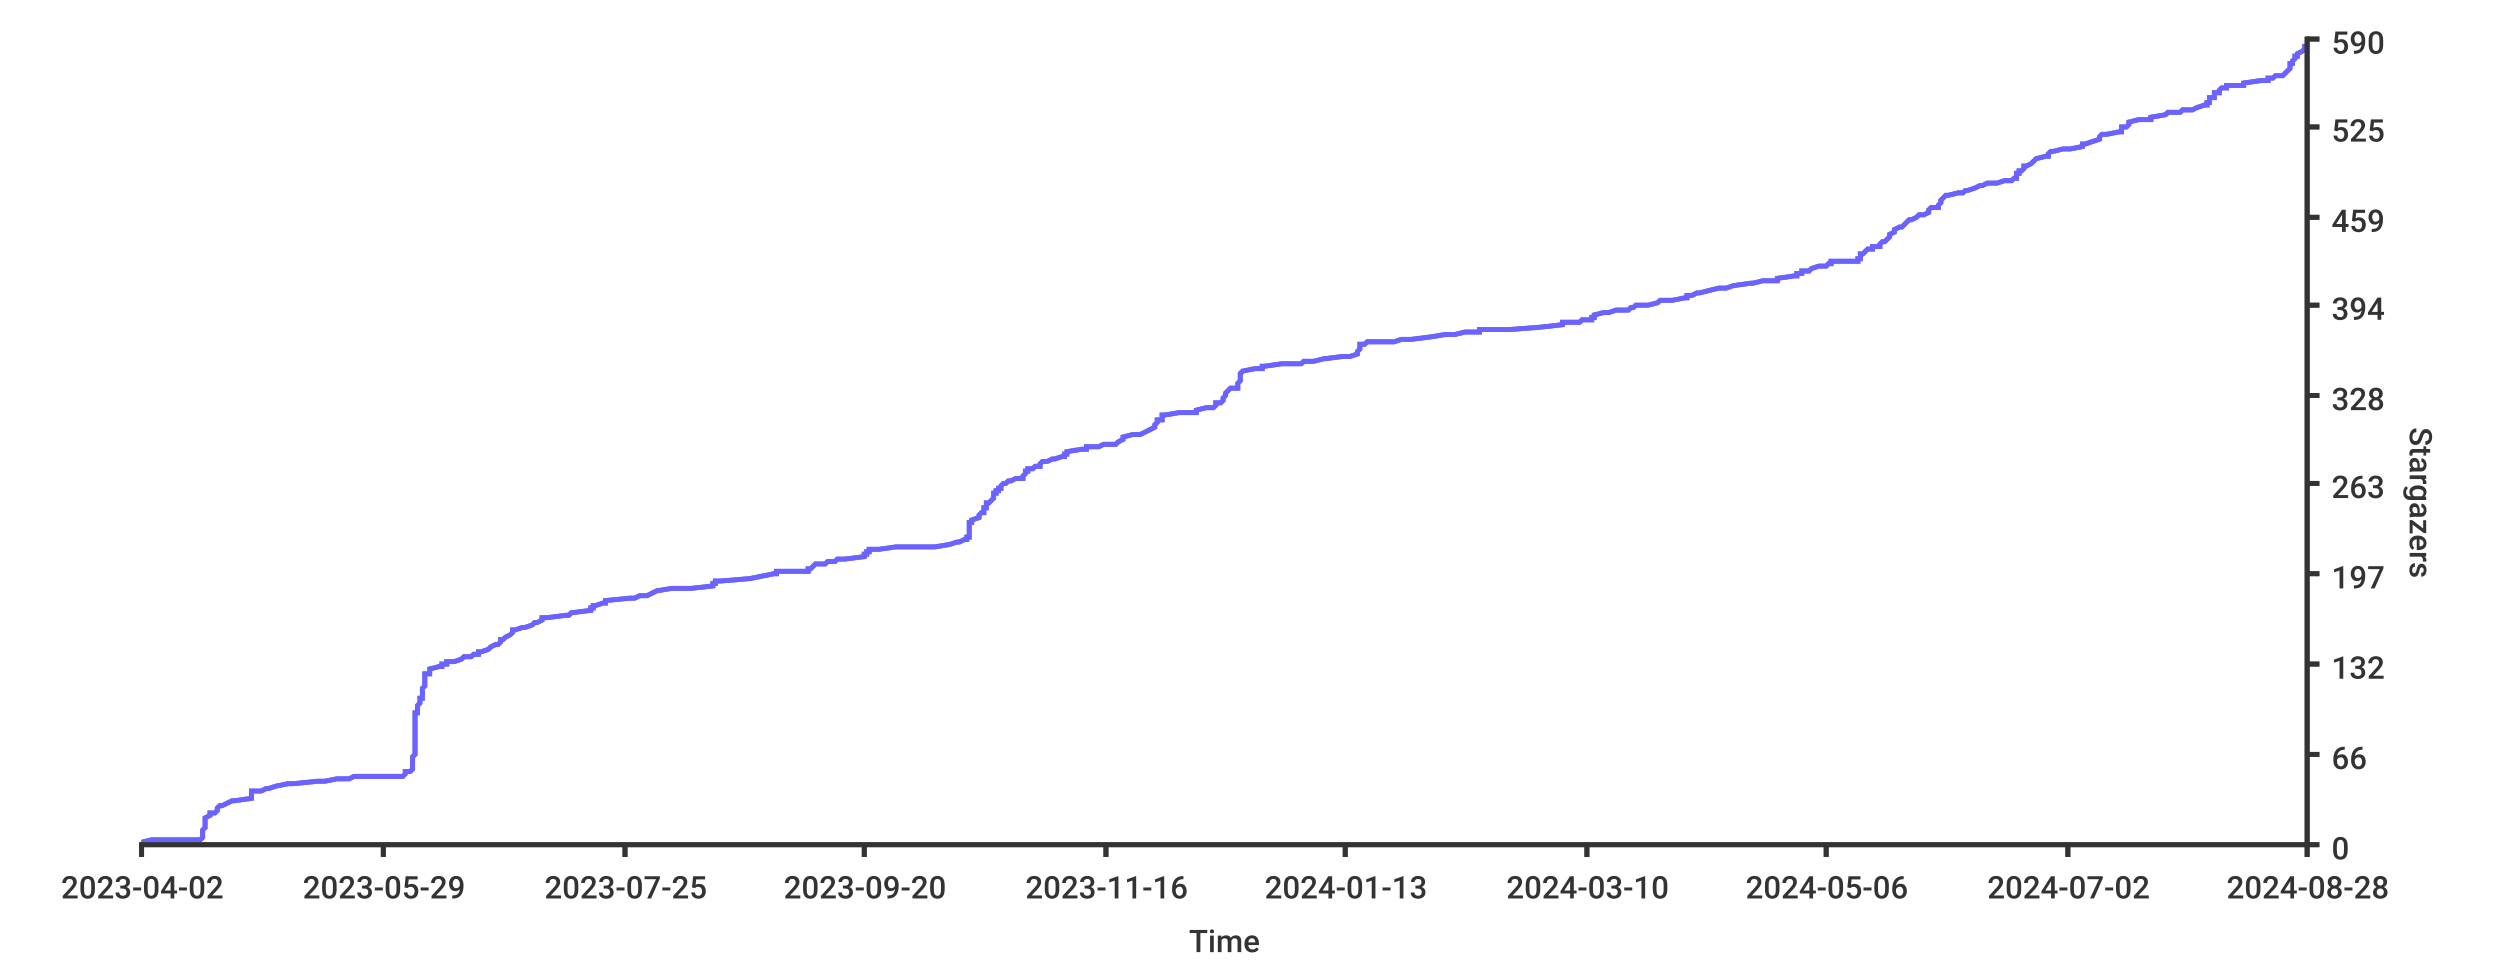
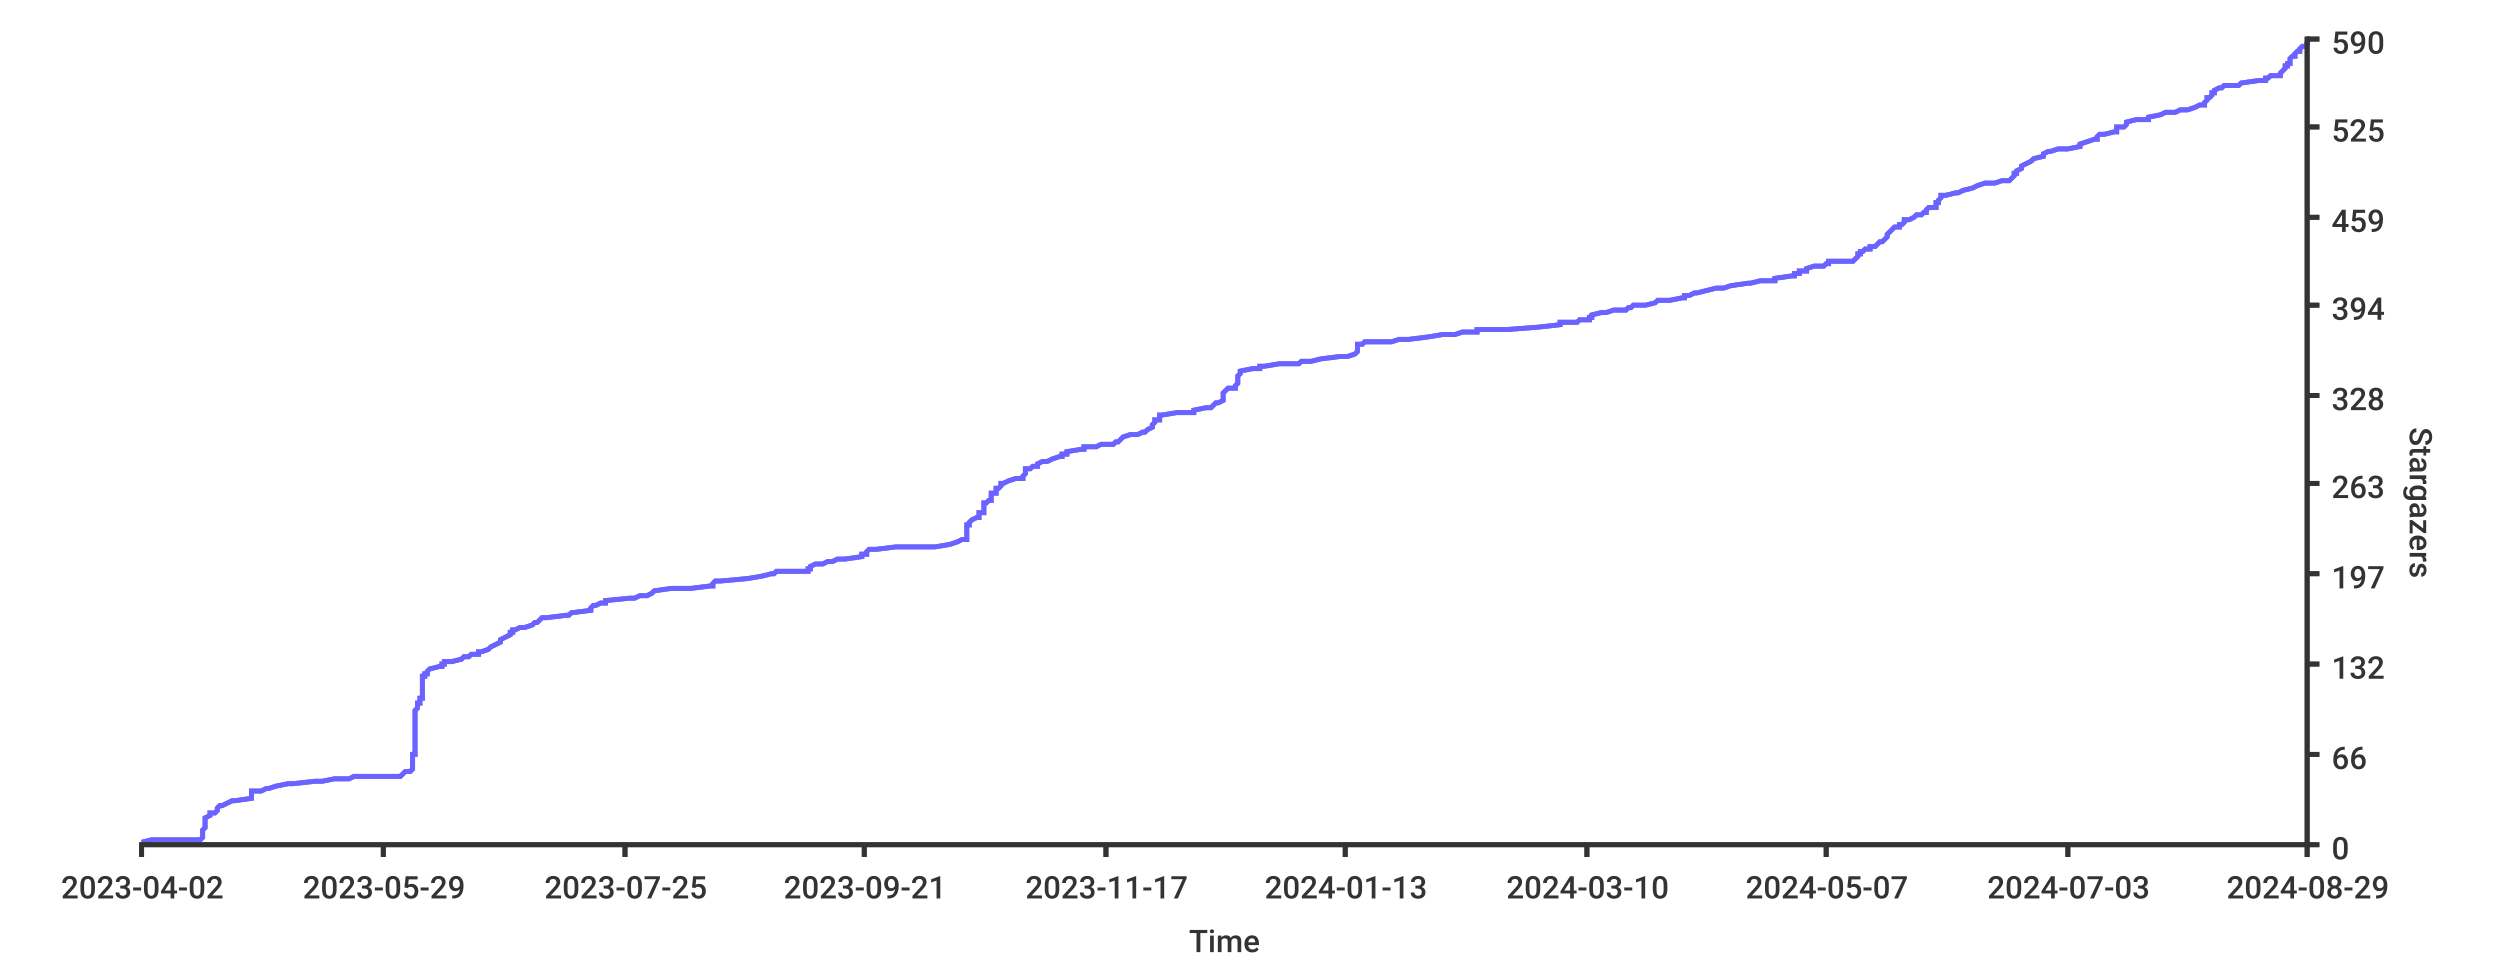
<svg xmlns="http://www.w3.org/2000/svg" width="1024px" height="400px">
  <style type="text/css">
path { fill: none; stroke: rgb(51,51,51); }
path.series { stroke: #6b63ff; }
rect.background { fill: rgb(255,255,255); stroke: none; }

text {
	stroke-width: 0;
	stroke: none;
	fill: rgba(51,51,51,1.0);
	font-size: 12.8px;
	font-family: 'Roboto Medium', sans-serif;
}
</style>
  <rect class="background" rx="8" x="0" y="0" width="1024px" height="400px" />
-   <rect x="0" y="0" width="1024px" height="400px" class="background" rx="8" />
-   <path stroke-width="2" class="series" d="M 58 345 L 62 344 L 82 344 L 83 343 L 83 343 L 83 342 L 83 342 L 83 341 L 83 340 L 83 340 L 84 339 L 84 339 L 84 338 L 84 338 L 84 337 L 84 337 L 84 336 L 84 335 L 84 335 L 86 334 L 86 334 L 86 333 L 88 333 L 89 332 L 89 332 L 89 331 L 90 330 L 91 330 L 93 329 L 93 329 L 95 328 L 96 328 L 103 327 L 103 326 L 103 326 L 103 325 L 103 325 L 103 324 L 107 324 L 109 323 L 110 323 L 113 322 L 118 321 L 120 321 L 130 320 L 133 320 L 138 319 L 143 319 L 145 318 L 165 318 L 166 317 L 166 316 L 168 316 L 169 315 L 169 315 L 169 314 L 169 314 L 169 313 L 169 313 L 169 312 L 169 311 L 169 311 L 169 310 L 169 310 L 170 309 L 170 309 L 170 308 L 170 307 L 170 307 L 170 306 L 170 306 L 170 305 L 170 305 L 170 304 L 170 304 L 170 303 L 170 302 L 170 302 L 170 301 L 170 301 L 170 300 L 170 300 L 170 299 L 170 299 L 170 298 L 170 297 L 170 297 L 170 296 L 170 296 L 170 295 L 170 295 L 170 294 L 170 293 L 170 293 L 170 292 L 171 292 L 171 291 L 171 291 L 171 290 L 171 290 L 171 289 L 172 288 L 172 288 L 172 287 L 172 287 L 172 286 L 173 286 L 173 285 L 173 285 L 173 284 L 173 283 L 173 283 L 173 282 L 173 282 L 174 281 L 174 281 L 174 280 L 174 280 L 174 279 L 174 278 L 174 278 L 174 277 L 174 277 L 174 276 L 176 276 L 176 275 L 176 274 L 176 274 L 180 273 L 181 273 L 181 272 L 183 272 L 183 271 L 186 271 L 189 270 L 190 269 L 193 269 L 194 268 L 196 268 L 196 267 L 197 267 L 200 266 L 200 266 L 201 265 L 203 264 L 204 264 L 205 263 L 205 263 L 205 262 L 206 262 L 207 261 L 209 260 L 209 260 L 210 259 L 210 259 L 210 258 L 211 258 L 214 257 L 215 257 L 218 256 L 219 255 L 220 255 L 222 254 L 222 254 L 222 253 L 224 253 L 232 252 L 233 252 L 234 251 L 242 250 L 242 250 L 242 249 L 243 249 L 243 248 L 244 248 L 247 247 L 248 247 L 248 246 L 258 245 L 260 245 L 262 244 L 265 244 L 267 243 L 267 243 L 269 242 L 275 241 L 283 241 L 292 240 L 292 240 L 292 239 L 293 239 L 293 238 L 295 238 L 307 237 L 312 236 L 312 236 L 317 235 L 318 235 L 318 234 L 331 234 L 331 233 L 332 233 L 333 232 L 334 231 L 338 231 L 339 230 L 342 230 L 343 229 L 346 229 L 354 228 L 354 227 L 355 227 L 355 226 L 356 226 L 356 225 L 360 225 L 367 224 L 383 224 L 389 223 L 392 222 L 393 222 L 395 221 L 396 221 L 396 220 L 397 220 L 397 219 L 397 219 L 397 218 L 397 217 L 397 217 L 397 216 L 397 216 L 397 215 L 397 215 L 397 214 L 398 214 L 398 213 L 401 212 L 401 212 L 401 211 L 401 211 L 402 210 L 403 210 L 403 209 L 403 208 L 404 208 L 404 207 L 404 207 L 404 206 L 405 206 L 406 205 L 406 205 L 407 204 L 407 203 L 407 203 L 407 202 L 408 202 L 408 201 L 409 201 L 409 200 L 410 200 L 410 199 L 411 198 L 412 198 L 413 197 L 414 197 L 416 196 L 419 196 L 419 195 L 420 194 L 420 194 L 420 193 L 421 193 L 421 192 L 423 192 L 424 191 L 426 191 L 426 190 L 427 189 L 429 189 L 431 188 L 432 188 L 435 187 L 436 187 L 436 186 L 437 186 L 437 185 L 443 184 L 445 184 L 445 183 L 450 183 L 452 182 L 457 182 L 458 181 L 458 181 L 460 180 L 460 179 L 460 179 L 464 178 L 467 178 L 469 177 L 469 177 L 471 176 L 473 175 L 473 175 L 473 174 L 473 174 L 474 173 L 474 173 L 474 172 L 476 172 L 476 171 L 476 170 L 477 170 L 483 169 L 490 169 L 490 168 L 490 168 L 494 167 L 497 167 L 498 166 L 498 165 L 500 165 L 501 164 L 501 164 L 501 163 L 501 163 L 502 162 L 502 161 L 502 161 L 503 160 L 503 160 L 504 159 L 507 159 L 507 158 L 507 158 L 507 157 L 508 156 L 508 156 L 508 155 L 508 155 L 508 154 L 508 154 L 508 153 L 508 153 L 509 152 L 514 151 L 517 151 L 517 150 L 518 150 L 525 149 L 533 149 L 534 148 L 538 148 L 542 147 L 550 146 L 553 146 L 556 145 L 556 145 L 556 144 L 556 144 L 557 143 L 557 142 L 557 142 L 557 141 L 559 141 L 560 140 L 571 140 L 574 139 L 578 139 L 586 138 L 592 137 L 596 137 L 600 136 L 606 136 L 606 135 L 618 135 L 631 134 L 631 134 L 640 133 L 640 132 L 647 132 L 648 131 L 652 131 L 652 130 L 653 130 L 653 129 L 657 128 L 659 128 L 662 127 L 667 127 L 668 126 L 669 126 L 670 125 L 675 125 L 679 124 L 680 123 L 685 123 L 690 122 L 691 122 L 691 121 L 693 121 L 695 120 L 696 120 L 700 119 L 704 118 L 707 118 L 710 117 L 710 117 L 717 116 L 718 116 L 722 115 L 728 115 L 728 114 L 735 113 L 736 113 L 736 112 L 738 112 L 738 111 L 741 111 L 742 110 L 745 109 L 748 109 L 749 108 L 750 108 L 750 107 L 761 107 L 761 106 L 762 106 L 762 105 L 762 104 L 763 104 L 764 103 L 764 103 L 765 102 L 767 102 L 767 101 L 770 101 L 770 100 L 771 99 L 772 99 L 773 98 L 773 98 L 774 97 L 774 97 L 774 96 L 776 95 L 776 95 L 776 94 L 776 94 L 778 93 L 779 93 L 780 92 L 780 92 L 781 91 L 782 90 L 783 90 L 785 89 L 785 89 L 786 88 L 788 88 L 790 87 L 790 87 L 790 86 L 791 85 L 794 85 L 794 84 L 794 84 L 795 83 L 795 83 L 795 82 L 795 82 L 796 81 L 797 80 L 798 80 L 802 79 L 804 79 L 805 78 L 806 78 L 809 77 L 811 76 L 812 76 L 814 75 L 818 75 L 821 74 L 824 74 L 825 73 L 826 73 L 826 72 L 826 71 L 827 71 L 827 70 L 828 70 L 829 69 L 829 69 L 829 68 L 830 68 L 832 67 L 833 66 L 833 66 L 834 65 L 834 65 L 838 64 L 839 64 L 839 63 L 840 62 L 841 62 L 845 61 L 848 61 L 853 60 L 853 60 L 853 59 L 854 59 L 857 58 L 860 57 L 860 57 L 860 56 L 860 56 L 861 55 L 863 55 L 868 54 L 869 54 L 869 53 L 869 52 L 871 52 L 872 51 L 872 51 L 872 50 L 872 50 L 876 49 L 881 49 L 881 48 L 887 47 L 887 47 L 888 46 L 893 46 L 894 45 L 898 45 L 900 44 L 903 43 L 904 43 L 904 42 L 905 42 L 905 41 L 905 41 L 905 40 L 907 40 L 907 39 L 907 38 L 909 38 L 909 37 L 909 37 L 910 36 L 912 36 L 912 35 L 919 35 L 919 34 L 926 33 L 929 33 L 929 32 L 931 32 L 932 31 L 935 31 L 936 30 L 937 29 L 937 29 L 938 28 L 938 28 L 938 27 L 938 27 L 938 26 L 939 26 L 939 25 L 940 24 L 940 24 L 940 23 L 941 23 L 941 22 L 941 22 L 943 21 L 943 21 L 944 20 L 944 19 L 945 19" />
-   <path class="series" d="M 58 345 L 62 344 L 82 344 L 83 343 L 83 343 L 83 342 L 83 342 L 83 341 L 83 340 L 83 340 L 84 339 L 84 339 L 84 338 L 84 338 L 84 337 L 84 337 L 84 336 L 84 335 L 84 335 L 86 334 L 86 334 L 86 333 L 88 333 L 89 332 L 89 332 L 89 331 L 90 330 L 91 330 L 93 329 L 93 329 L 95 328 L 96 328 L 103 327 L 103 326 L 103 326 L 103 325 L 103 325 L 103 324 L 107 324 L 109 323 L 110 323 L 113 322 L 118 321 L 120 321 L 130 320 L 133 320 L 138 319 L 143 319 L 145 318 L 165 318 L 166 317 L 166 316 L 168 316 L 169 315 L 169 315 L 169 314 L 169 314 L 169 313 L 169 313 L 169 312 L 169 311 L 169 311 L 169 310 L 169 310 L 170 309 L 170 309 L 170 308 L 170 307 L 170 307 L 170 306 L 170 306 L 170 305 L 170 305 L 170 304 L 170 304 L 170 303 L 170 302 L 170 302 L 170 301 L 170 301 L 170 300 L 170 300 L 170 299 L 170 299 L 170 298 L 170 297 L 170 297 L 170 296 L 170 296 L 170 295 L 170 295 L 170 294 L 170 293 L 170 293 L 170 292 L 171 292 L 171 291 L 171 291 L 171 290 L 171 290 L 171 289 L 172 288 L 172 288 L 172 287 L 172 287 L 172 286 L 173 286 L 173 285 L 173 285 L 173 284 L 173 283 L 173 283 L 173 282 L 173 282 L 174 281 L 174 281 L 174 280 L 174 280 L 174 279 L 174 278 L 174 278 L 174 277 L 174 277 L 174 276 L 176 276 L 176 275 L 176 274 L 176 274 L 180 273 L 181 273 L 181 272 L 183 272 L 183 271 L 186 271 L 189 270 L 190 269 L 193 269 L 194 268 L 196 268 L 196 267 L 197 267 L 200 266 L 200 266 L 201 265 L 203 264 L 204 264 L 205 263 L 205 263 L 205 262 L 206 262 L 207 261 L 209 260 L 209 260 L 210 259 L 210 259 L 210 258 L 211 258 L 214 257 L 215 257 L 218 256 L 219 255 L 220 255 L 222 254 L 222 254 L 222 253 L 224 253 L 232 252 L 233 252 L 234 251 L 242 250 L 242 250 L 242 249 L 243 249 L 243 248 L 244 248 L 247 247 L 248 247 L 248 246 L 258 245 L 260 245 L 262 244 L 265 244 L 267 243 L 267 243 L 269 242 L 275 241 L 283 241 L 292 240 L 292 240 L 292 239 L 293 239 L 293 238 L 295 238 L 307 237 L 312 236 L 312 236 L 317 235 L 318 235 L 318 234 L 331 234 L 331 233 L 332 233 L 333 232 L 334 231 L 338 231 L 339 230 L 342 230 L 343 229 L 346 229 L 354 228 L 354 227 L 355 227 L 355 226 L 356 226 L 356 225 L 360 225 L 367 224 L 383 224 L 389 223 L 392 222 L 393 222 L 395 221 L 396 221 L 396 220 L 397 220 L 397 219 L 397 219 L 397 218 L 397 217 L 397 217 L 397 216 L 397 216 L 397 215 L 397 215 L 397 214 L 398 214 L 398 213 L 401 212 L 401 212 L 401 211 L 401 211 L 402 210 L 403 210 L 403 209 L 403 208 L 404 208 L 404 207 L 404 207 L 404 206 L 405 206 L 406 205 L 406 205 L 407 204 L 407 203 L 407 203 L 407 202 L 408 202 L 408 201 L 409 201 L 409 200 L 410 200 L 410 199 L 411 198 L 412 198 L 413 197 L 414 197 L 416 196 L 419 196 L 419 195 L 420 194 L 420 194 L 420 193 L 421 193 L 421 192 L 423 192 L 424 191 L 426 191 L 426 190 L 427 189 L 429 189 L 431 188 L 432 188 L 435 187 L 436 187 L 436 186 L 437 186 L 437 185 L 443 184 L 445 184 L 445 183 L 450 183 L 452 182 L 457 182 L 458 181 L 458 181 L 460 180 L 460 179 L 460 179 L 464 178 L 467 178 L 469 177 L 469 177 L 471 176 L 473 175 L 473 175 L 473 174 L 473 174 L 474 173 L 474 173 L 474 172 L 476 172 L 476 171 L 476 170 L 477 170 L 483 169 L 490 169 L 490 168 L 490 168 L 494 167 L 497 167 L 498 166 L 498 165 L 500 165 L 501 164 L 501 164 L 501 163 L 501 163 L 502 162 L 502 161 L 502 161 L 503 160 L 503 160 L 504 159 L 507 159 L 507 158 L 507 158 L 507 157 L 508 156 L 508 156 L 508 155 L 508 155 L 508 154 L 508 154 L 508 153 L 508 153 L 509 152 L 514 151 L 517 151 L 517 150 L 518 150 L 525 149 L 533 149 L 534 148 L 538 148 L 542 147 L 550 146 L 553 146 L 556 145 L 556 145 L 556 144 L 556 144 L 557 143 L 557 142 L 557 142 L 557 141 L 559 141 L 560 140 L 571 140 L 574 139 L 578 139 L 586 138 L 592 137 L 596 137 L 600 136 L 606 136 L 606 135 L 618 135 L 631 134 L 631 134 L 640 133 L 640 132 L 647 132 L 648 131 L 652 131 L 652 130 L 653 130 L 653 129 L 657 128 L 659 128 L 662 127 L 667 127 L 668 126 L 669 126 L 670 125 L 675 125 L 679 124 L 680 123 L 685 123 L 690 122 L 691 122 L 691 121 L 693 121 L 695 120 L 696 120 L 700 119 L 704 118 L 707 118 L 710 117 L 710 117 L 717 116 L 718 116 L 722 115 L 728 115 L 728 114 L 735 113 L 736 113 L 736 112 L 738 112 L 738 111 L 741 111 L 742 110 L 745 109 L 748 109 L 749 108 L 750 108 L 750 107 L 761 107 L 761 106 L 762 106 L 762 105 L 762 104 L 763 104 L 764 103 L 764 103 L 765 102 L 767 102 L 767 101 L 770 101 L 770 100 L 771 99 L 772 99 L 773 98 L 773 98 L 774 97 L 774 97 L 774 96 L 776 95 L 776 95 L 776 94 L 776 94 L 778 93 L 779 93 L 780 92 L 780 92 L 781 91 L 782 90 L 783 90 L 785 89 L 785 89 L 786 88 L 788 88 L 790 87 L 790 87 L 790 86 L 791 85 L 794 85 L 794 84 L 794 84 L 795 83 L 795 83 L 795 82 L 795 82 L 796 81 L 797 80 L 798 80 L 802 79 L 804 79 L 805 78 L 806 78 L 809 77 L 811 76 L 812 76 L 814 75 L 818 75 L 821 74 L 824 74 L 825 73 L 826 73 L 826 72 L 826 71 L 827 71 L 827 70 L 828 70 L 829 69 L 829 69 L 829 68 L 830 68 L 832 67 L 833 66 L 833 66 L 834 65 L 834 65 L 838 64 L 839 64 L 839 63 L 840 62 L 841 62 L 845 61 L 848 61 L 853 60 L 853 60 L 853 59 L 854 59 L 857 58 L 860 57 L 860 57 L 860 56 L 860 56 L 861 55 L 863 55 L 868 54 L 869 54 L 869 53 L 869 52 L 871 52 L 872 51 L 872 51 L 872 50 L 872 50 L 876 49 L 881 49 L 881 48 L 887 47 L 887 47 L 888 46 L 893 46 L 894 45 L 898 45 L 900 44 L 903 43 L 904 43 L 904 42 L 905 42 L 905 41 L 905 41 L 905 40 L 907 40 L 907 39 L 907 38 L 909 38 L 909 37 L 909 37 L 910 36 L 912 36 L 912 35 L 919 35 L 919 34 L 926 33 L 929 33 L 929 32 L 931 32 L 932 31 L 935 31 L 936 30 L 937 29 L 937 29 L 938 28 L 938 28 L 938 27 L 938 27 L 938 26 L 939 26 L 939 25 L 940 24 L 940 24 L 940 23 L 941 23 L 941 22 L 941 22 L 943 21 L 943 21 L 944 20 L 944 19 L 945 19" stroke-width="2" />
+   <rect class="background" rx="8" x="0" y="0" width="1024px" height="400px" />
+   <path stroke-width="2" class="series" d="M 58 345 L 62 344 L 82 344 L 83 343 L 83 343 L 83 342 L 83 342 L 83 341 L 83 340 L 83 340 L 84 339 L 84 339 L 84 338 L 84 338 L 84 337 L 84 337 L 84 336 L 84 335 L 84 335 L 86 334 L 86 334 L 86 333 L 88 333 L 89 332 L 89 332 L 89 331 L 90 330 L 91 330 L 93 329 L 93 329 L 95 328 L 96 328 L 103 327 L 103 326 L 103 326 L 103 325 L 103 325 L 103 324 L 107 324 L 109 323 L 110 323 L 113 322 L 118 321 L 120 321 L 129 320 L 132 320 L 137 319 L 143 319 L 145 318 L 164 318 L 165 317 L 166 316 L 168 316 L 169 315 L 169 315 L 169 314 L 169 314 L 169 313 L 169 313 L 169 312 L 169 311 L 169 311 L 169 310 L 169 310 L 169 309 L 170 309 L 170 308 L 170 307 L 170 307 L 170 306 L 170 306 L 170 305 L 170 305 L 170 304 L 170 304 L 170 303 L 170 302 L 170 302 L 170 301 L 170 301 L 170 300 L 170 300 L 170 299 L 170 299 L 170 298 L 170 297 L 170 297 L 170 296 L 170 296 L 170 295 L 170 295 L 170 294 L 170 293 L 170 293 L 170 292 L 170 292 L 170 291 L 170 291 L 171 290 L 171 290 L 171 289 L 171 288 L 172 288 L 172 287 L 172 287 L 172 286 L 173 286 L 173 285 L 173 285 L 173 284 L 173 283 L 173 283 L 173 282 L 173 282 L 173 281 L 173 281 L 173 280 L 173 280 L 173 279 L 173 278 L 173 278 L 173 277 L 174 277 L 174 276 L 175 276 L 175 275 L 176 274 L 176 274 L 180 273 L 181 273 L 181 272 L 182 272 L 182 271 L 185 271 L 189 270 L 190 269 L 192 269 L 193 268 L 196 268 L 196 267 L 197 267 L 200 266 L 200 266 L 201 265 L 203 264 L 203 264 L 205 263 L 205 263 L 205 262 L 205 262 L 207 261 L 209 260 L 209 260 L 209 259 L 210 259 L 210 258 L 211 258 L 213 257 L 215 257 L 218 256 L 219 255 L 220 255 L 221 254 L 221 254 L 222 253 L 224 253 L 232 252 L 233 252 L 234 251 L 242 250 L 242 250 L 242 249 L 242 249 L 243 248 L 244 248 L 246 247 L 248 247 L 248 246 L 258 245 L 260 245 L 262 244 L 265 244 L 267 243 L 267 243 L 268 242 L 275 241 L 283 241 L 291 240 L 292 240 L 292 239 L 292 239 L 293 238 L 295 238 L 306 237 L 312 236 L 312 236 L 316 235 L 317 235 L 318 234 L 331 234 L 331 233 L 332 233 L 332 232 L 334 231 L 337 231 L 339 230 L 341 230 L 343 229 L 346 229 L 353 228 L 353 227 L 355 227 L 355 226 L 355 226 L 356 225 L 359 225 L 367 224 L 383 224 L 389 223 L 392 222 L 392 222 L 394 221 L 396 221 L 396 220 L 396 220 L 396 219 L 396 219 L 396 218 L 396 217 L 396 217 L 396 216 L 396 216 L 396 215 L 397 215 L 397 214 L 397 214 L 398 213 L 400 212 L 401 212 L 401 211 L 401 211 L 401 210 L 403 210 L 403 209 L 403 208 L 403 208 L 403 207 L 403 207 L 403 206 L 404 206 L 405 205 L 406 205 L 406 204 L 406 203 L 406 203 L 406 202 L 408 202 L 408 201 L 408 201 L 408 200 L 409 200 L 410 199 L 410 198 L 411 198 L 413 197 L 413 197 L 416 196 L 419 196 L 419 195 L 420 194 L 420 194 L 420 193 L 420 193 L 420 192 L 422 192 L 423 191 L 425 191 L 425 190 L 427 189 L 429 189 L 431 188 L 431 188 L 434 187 L 435 187 L 435 186 L 437 186 L 437 185 L 443 184 L 444 184 L 444 183 L 449 183 L 451 182 L 456 182 L 457 181 L 458 181 L 459 180 L 460 179 L 460 179 L 463 178 L 466 178 L 468 177 L 469 177 L 470 176 L 472 175 L 472 175 L 472 174 L 472 174 L 473 173 L 473 173 L 473 172 L 475 172 L 475 171 L 475 170 L 476 170 L 482 169 L 489 169 L 489 168 L 489 168 L 494 167 L 496 167 L 497 166 L 498 165 L 499 165 L 501 164 L 501 164 L 501 163 L 501 163 L 501 162 L 501 161 L 501 161 L 502 160 L 502 160 L 503 159 L 506 159 L 506 158 L 506 158 L 507 157 L 507 156 L 507 156 L 507 155 L 507 155 L 507 154 L 507 154 L 508 153 L 508 153 L 508 152 L 513 151 L 516 151 L 516 150 L 518 150 L 524 149 L 532 149 L 533 148 L 537 148 L 541 147 L 549 146 L 552 146 L 555 145 L 555 145 L 556 144 L 556 144 L 556 143 L 556 142 L 556 142 L 556 141 L 558 141 L 559 140 L 570 140 L 573 139 L 577 139 L 585 138 L 591 137 L 596 137 L 599 136 L 605 136 L 605 135 L 617 135 L 630 134 L 630 134 L 639 133 L 639 132 L 646 132 L 647 131 L 651 131 L 651 130 L 652 130 L 652 129 L 656 128 L 658 128 L 661 127 L 666 127 L 667 126 L 668 126 L 669 125 L 674 125 L 678 124 L 679 123 L 684 123 L 689 122 L 690 122 L 690 121 L 692 121 L 694 120 L 695 120 L 699 119 L 703 118 L 706 118 L 709 117 L 709 117 L 716 116 L 717 116 L 721 115 L 727 115 L 727 114 L 734 113 L 735 113 L 735 112 L 737 112 L 737 111 L 740 111 L 740 110 L 743 109 L 747 109 L 748 108 L 749 108 L 749 107 L 759 107 L 760 106 L 760 106 L 761 105 L 761 104 L 762 104 L 762 103 L 763 103 L 764 102 L 766 102 L 766 101 L 768 101 L 769 100 L 770 99 L 771 99 L 772 98 L 772 98 L 773 97 L 773 97 L 773 96 L 774 95 L 774 95 L 775 94 L 775 94 L 776 93 L 778 93 L 778 92 L 779 92 L 780 91 L 780 90 L 782 90 L 784 89 L 784 89 L 785 88 L 787 88 L 788 87 L 789 87 L 789 86 L 790 85 L 793 85 L 793 84 L 793 84 L 793 83 L 794 83 L 794 82 L 794 82 L 795 81 L 795 80 L 797 80 L 801 79 L 802 79 L 804 78 L 804 78 L 808 77 L 810 76 L 810 76 L 813 75 L 817 75 L 820 74 L 823 74 L 824 73 L 824 73 L 825 72 L 825 71 L 826 71 L 826 70 L 826 70 L 828 69 L 828 69 L 828 68 L 828 68 L 830 67 L 832 66 L 832 66 L 833 65 L 833 65 L 837 64 L 837 64 L 837 63 L 839 62 L 840 62 L 843 61 L 847 61 L 852 60 L 852 60 L 852 59 L 852 59 L 855 58 L 858 57 L 859 57 L 859 56 L 859 56 L 860 55 L 862 55 L 866 54 L 867 54 L 867 53 L 867 52 L 870 52 L 871 51 L 871 51 L 871 50 L 871 50 L 875 49 L 880 49 L 880 48 L 885 47 L 885 47 L 887 46 L 891 46 L 893 45 L 896 45 L 899 44 L 901 43 L 903 43 L 903 42 L 903 42 L 904 41 L 904 41 L 904 40 L 905 40 L 906 39 L 906 38 L 907 38 L 907 37 L 907 37 L 909 36 L 910 36 L 911 35 L 917 35 L 918 34 L 925 33 L 928 33 L 928 32 L 929 32 L 930 31 L 934 31 L 934 30 L 935 29 L 935 29 L 936 28 L 936 28 L 936 27 L 937 27 L 937 26 L 938 26 L 938 25 L 938 24 L 938 24 L 939 23 L 940 23 L 940 22 L 940 22 L 941 21 L 942 21 L 942 20 L 943 19 L 944 19 L 945 18 L 945 18 L 945 17" />
+   <path stroke-width="2" class="series" d="M 58 345 L 62 344 L 82 344 L 83 343 L 83 343 L 83 342 L 83 342 L 83 341 L 83 340 L 83 340 L 84 339 L 84 339 L 84 338 L 84 338 L 84 337 L 84 337 L 84 336 L 84 335 L 84 335 L 86 334 L 86 334 L 86 333 L 88 333 L 89 332 L 89 332 L 89 331 L 90 330 L 91 330 L 93 329 L 93 329 L 95 328 L 96 328 L 103 327 L 103 326 L 103 326 L 103 325 L 103 325 L 103 324 L 107 324 L 109 323 L 110 323 L 113 322 L 118 321 L 120 321 L 129 320 L 132 320 L 137 319 L 143 319 L 145 318 L 164 318 L 165 317 L 166 316 L 168 316 L 169 315 L 169 315 L 169 314 L 169 314 L 169 313 L 169 313 L 169 312 L 169 311 L 169 311 L 169 310 L 169 310 L 169 309 L 170 309 L 170 308 L 170 307 L 170 307 L 170 306 L 170 306 L 170 305 L 170 305 L 170 304 L 170 304 L 170 303 L 170 302 L 170 302 L 170 301 L 170 301 L 170 300 L 170 300 L 170 299 L 170 299 L 170 298 L 170 297 L 170 297 L 170 296 L 170 296 L 170 295 L 170 295 L 170 294 L 170 293 L 170 293 L 170 292 L 170 292 L 170 291 L 170 291 L 171 290 L 171 290 L 171 289 L 171 288 L 172 288 L 172 287 L 172 287 L 172 286 L 173 286 L 173 285 L 173 285 L 173 284 L 173 283 L 173 283 L 173 282 L 173 282 L 173 281 L 173 281 L 173 280 L 173 280 L 173 279 L 173 278 L 173 278 L 173 277 L 174 277 L 174 276 L 175 276 L 175 275 L 176 274 L 176 274 L 180 273 L 181 273 L 181 272 L 182 272 L 182 271 L 185 271 L 189 270 L 190 269 L 192 269 L 193 268 L 196 268 L 196 267 L 197 267 L 200 266 L 200 266 L 201 265 L 203 264 L 203 264 L 205 263 L 205 263 L 205 262 L 205 262 L 207 261 L 209 260 L 209 260 L 209 259 L 210 259 L 210 258 L 211 258 L 213 257 L 215 257 L 218 256 L 219 255 L 220 255 L 221 254 L 221 254 L 222 253 L 224 253 L 232 252 L 233 252 L 234 251 L 242 250 L 242 250 L 242 249 L 242 249 L 243 248 L 244 248 L 246 247 L 248 247 L 248 246 L 258 245 L 260 245 L 262 244 L 265 244 L 267 243 L 267 243 L 268 242 L 275 241 L 283 241 L 291 240 L 292 240 L 292 239 L 292 239 L 293 238 L 295 238 L 306 237 L 312 236 L 312 236 L 316 235 L 317 235 L 318 234 L 331 234 L 331 233 L 332 233 L 332 232 L 334 231 L 337 231 L 339 230 L 341 230 L 343 229 L 346 229 L 353 228 L 353 227 L 355 227 L 355 226 L 355 226 L 356 225 L 359 225 L 367 224 L 383 224 L 389 223 L 392 222 L 392 222 L 394 221 L 396 221 L 396 220 L 396 220 L 396 219 L 396 219 L 396 218 L 396 217 L 396 217 L 396 216 L 396 216 L 396 215 L 397 215 L 397 214 L 397 214 L 398 213 L 400 212 L 401 212 L 401 211 L 401 211 L 401 210 L 403 210 L 403 209 L 403 208 L 403 208 L 403 207 L 403 207 L 403 206 L 404 206 L 405 205 L 406 205 L 406 204 L 406 203 L 406 203 L 406 202 L 408 202 L 408 201 L 408 201 L 408 200 L 409 200 L 410 199 L 410 198 L 411 198 L 413 197 L 413 197 L 416 196 L 419 196 L 419 195 L 420 194 L 420 194 L 420 193 L 420 193 L 420 192 L 422 192 L 423 191 L 425 191 L 425 190 L 427 189 L 429 189 L 431 188 L 431 188 L 434 187 L 435 187 L 435 186 L 437 186 L 437 185 L 443 184 L 444 184 L 444 183 L 449 183 L 451 182 L 456 182 L 457 181 L 458 181 L 459 180 L 460 179 L 460 179 L 463 178 L 466 178 L 468 177 L 469 177 L 470 176 L 472 175 L 472 175 L 472 174 L 472 174 L 473 173 L 473 173 L 473 172 L 475 172 L 475 171 L 475 170 L 476 170 L 482 169 L 489 169 L 489 168 L 489 168 L 494 167 L 496 167 L 497 166 L 498 165 L 499 165 L 501 164 L 501 164 L 501 163 L 501 163 L 501 162 L 501 161 L 501 161 L 502 160 L 502 160 L 503 159 L 506 159 L 506 158 L 506 158 L 507 157 L 507 156 L 507 156 L 507 155 L 507 155 L 507 154 L 507 154 L 508 153 L 508 153 L 508 152 L 513 151 L 516 151 L 516 150 L 518 150 L 524 149 L 532 149 L 533 148 L 537 148 L 541 147 L 549 146 L 552 146 L 555 145 L 555 145 L 556 144 L 556 144 L 556 143 L 556 142 L 556 142 L 556 141 L 558 141 L 559 140 L 570 140 L 573 139 L 577 139 L 585 138 L 591 137 L 596 137 L 599 136 L 605 136 L 605 135 L 617 135 L 630 134 L 630 134 L 639 133 L 639 132 L 646 132 L 647 131 L 651 131 L 651 130 L 652 130 L 652 129 L 656 128 L 658 128 L 661 127 L 666 127 L 667 126 L 668 126 L 669 125 L 674 125 L 678 124 L 679 123 L 684 123 L 689 122 L 690 122 L 690 121 L 692 121 L 694 120 L 695 120 L 699 119 L 703 118 L 706 118 L 709 117 L 709 117 L 716 116 L 717 116 L 721 115 L 727 115 L 727 114 L 734 113 L 735 113 L 735 112 L 737 112 L 737 111 L 740 111 L 740 110 L 743 109 L 747 109 L 748 108 L 749 108 L 749 107 L 759 107 L 760 106 L 760 106 L 761 105 L 761 104 L 762 104 L 762 103 L 763 103 L 764 102 L 766 102 L 766 101 L 768 101 L 769 100 L 770 99 L 771 99 L 772 98 L 772 98 L 773 97 L 773 97 L 773 96 L 774 95 L 774 95 L 775 94 L 775 94 L 776 93 L 778 93 L 778 92 L 779 92 L 780 91 L 780 90 L 782 90 L 784 89 L 784 89 L 785 88 L 787 88 L 788 87 L 789 87 L 789 86 L 790 85 L 793 85 L 793 84 L 793 84 L 793 83 L 794 83 L 794 82 L 794 82 L 795 81 L 795 80 L 797 80 L 801 79 L 802 79 L 804 78 L 804 78 L 808 77 L 810 76 L 810 76 L 813 75 L 817 75 L 820 74 L 823 74 L 824 73 L 824 73 L 825 72 L 825 71 L 826 71 L 826 70 L 826 70 L 828 69 L 828 69 L 828 68 L 828 68 L 830 67 L 832 66 L 832 66 L 833 65 L 833 65 L 837 64 L 837 64 L 837 63 L 839 62 L 840 62 L 843 61 L 847 61 L 852 60 L 852 60 L 852 59 L 852 59 L 855 58 L 858 57 L 859 57 L 859 56 L 859 56 L 860 55 L 862 55 L 866 54 L 867 54 L 867 53 L 867 52 L 870 52 L 871 51 L 871 51 L 871 50 L 871 50 L 875 49 L 880 49 L 880 48 L 885 47 L 885 47 L 887 46 L 891 46 L 893 45 L 896 45 L 899 44 L 901 43 L 903 43 L 903 42 L 903 42 L 904 41 L 904 41 L 904 40 L 905 40 L 906 39 L 906 38 L 907 38 L 907 37 L 907 37 L 909 36 L 910 36 L 911 35 L 917 35 L 918 34 L 925 33 L 928 33 L 928 32 L 929 32 L 930 31 L 934 31 L 934 30 L 935 29 L 935 29 L 936 28 L 936 28 L 936 27 L 937 27 L 937 26 L 938 26 L 938 25 L 938 24 L 938 24 L 939 23 L 940 23 L 940 22 L 940 22 L 941 21 L 942 21 L 942 20 L 943 19 L 944 19 L 945 18 L 945 18 L 945 17" />
  <path stroke-width="2" d="M 945 346 L 945 15" />
  <path stroke-width="2" d="M 945 346 L 945 15" />
  <path stroke-width="2" d="M 945 346 L 950 346" />
  <path stroke-width="2" d="M 945 346 L 950 346" />
-   <text y="352" x="955">0</text>
+   <text x="955" y="352">0</text>
  <path stroke-width="2" d="M 945 309 L 950 309" />
  <path stroke-width="2" d="M 945 309 L 950 309" />
-   <text x="955" y="315">66</text>
+   <text y="315" x="955">66</text>
  <path stroke-width="2" d="M 945 272 L 950 272" />
  <path stroke-width="2" d="M 945 272 L 950 272" />
-   <text x="955" y="278">132</text>
-   <path d="M 945 235 L 950 235" stroke-width="2" />
+   <text y="278" x="955">132</text>
  <path stroke-width="2" d="M 945 235 L 950 235" />
-   <text y="241" x="955">197</text>
+   <path stroke-width="2" d="M 945 235 L 950 235" />
+   <text x="955" y="241">197</text>
  <path stroke-width="2" d="M 945 198 L 950 198" />
  <path stroke-width="2" d="M 945 198 L 950 198" />
  <text x="955" y="204">263</text>
-   <path stroke-width="2" d="M 945 162 L 950 162" />
+   <path d="M 945 162 L 950 162" stroke-width="2" />
  <path stroke-width="2" d="M 945 162 L 950 162" />
  <text x="955" y="168">328</text>
  <path stroke-width="2" d="M 945 125 L 950 125" />
  <path stroke-width="2" d="M 945 125 L 950 125" />
  <text x="955" y="131">394</text>
  <path stroke-width="2" d="M 945 89 L 950 89" />
  <path stroke-width="2" d="M 945 89 L 950 89" />
  <text x="955" y="95">459</text>
  <path stroke-width="2" d="M 945 52 L 950 52" />
  <path stroke-width="2" d="M 945 52 L 950 52" />
  <text x="955" y="58">525</text>
  <path d="M 945 16 L 950 16" stroke-width="2" />
  <path stroke-width="2" d="M 945 16 L 950 16" />
  <text x="955" y="22">590</text>
-   <text y="175" transform="rotate(90.00,987,175)" x="987">Stargazers</text>
+   <text x="987" y="175" transform="rotate(90.00,987,175)">Stargazers</text>
  <path stroke-width="2" d="M 57 346 L 945 346" />
  <path stroke-width="2" d="M 57 346 L 945 346" />
  <path stroke-width="2" d="M 58 346 L 58 351" />
  <path stroke-width="2" d="M 58 346 L 58 351" />
  <text x="25" y="368">2023-04-02</text>
  <path stroke-width="2" d="M 157 346 L 157 351" />
  <path stroke-width="2" d="M 157 346 L 157 351" />
  <text x="124" y="368">2023-05-29</text>
  <path stroke-width="2" d="M 256 346 L 256 351" />
-   <path d="M 256 346 L 256 351" stroke-width="2" />
+   <path stroke-width="2" d="M 256 346 L 256 351" />
  <text x="223" y="368">2023-07-25</text>
  <path stroke-width="2" d="M 354 346 L 354 351" />
  <path stroke-width="2" d="M 354 346 L 354 351" />
-   <text x="321" y="368">2023-09-20</text>
+   <text x="321" y="368">2023-09-21</text>
  <path stroke-width="2" d="M 453 346 L 453 351" />
  <path stroke-width="2" d="M 453 346 L 453 351" />
-   <text x="420" y="368">2023-11-16</text>
+   <text x="420" y="368">2023-11-17</text>
  <path stroke-width="2" d="M 551 346 L 551 351" />
  <path stroke-width="2" d="M 551 346 L 551 351" />
-   <text x="518" y="368">2024-01-13</text>
+   <text y="368" x="518">2024-01-13</text>
  <path stroke-width="2" d="M 650 346 L 650 351" />
  <path stroke-width="2" d="M 650 346 L 650 351" />
  <text x="617" y="368">2024-03-10</text>
  <path stroke-width="2" d="M 748 346 L 748 351" />
-   <path stroke-width="2" d="M 748 346 L 748 351" />
-   <text x="715" y="368">2024-05-06</text>
+   <path d="M 748 346 L 748 351" stroke-width="2" />
+   <text x="715" y="368">2024-05-07</text>
  <path stroke-width="2" d="M 847 346 L 847 351" />
-   <path d="M 847 346 L 847 351" stroke-width="2" />
-   <text x="814" y="368">2024-07-02</text>
+   <path stroke-width="2" d="M 847 346 L 847 351" />
+   <text y="368" x="814">2024-07-03</text>
+   <path stroke-width="2" d="M 945 346 L 945 351" />
  <path d="M 945 346 L 945 351" stroke-width="2" />
-   <path stroke-width="2" d="M 945 346 L 945 351" />
-   <text x="912" y="368">2024-08-28</text>
+   <text x="912" y="368">2024-08-29</text>
  <text x="487" y="390">Time</text>
</svg>
